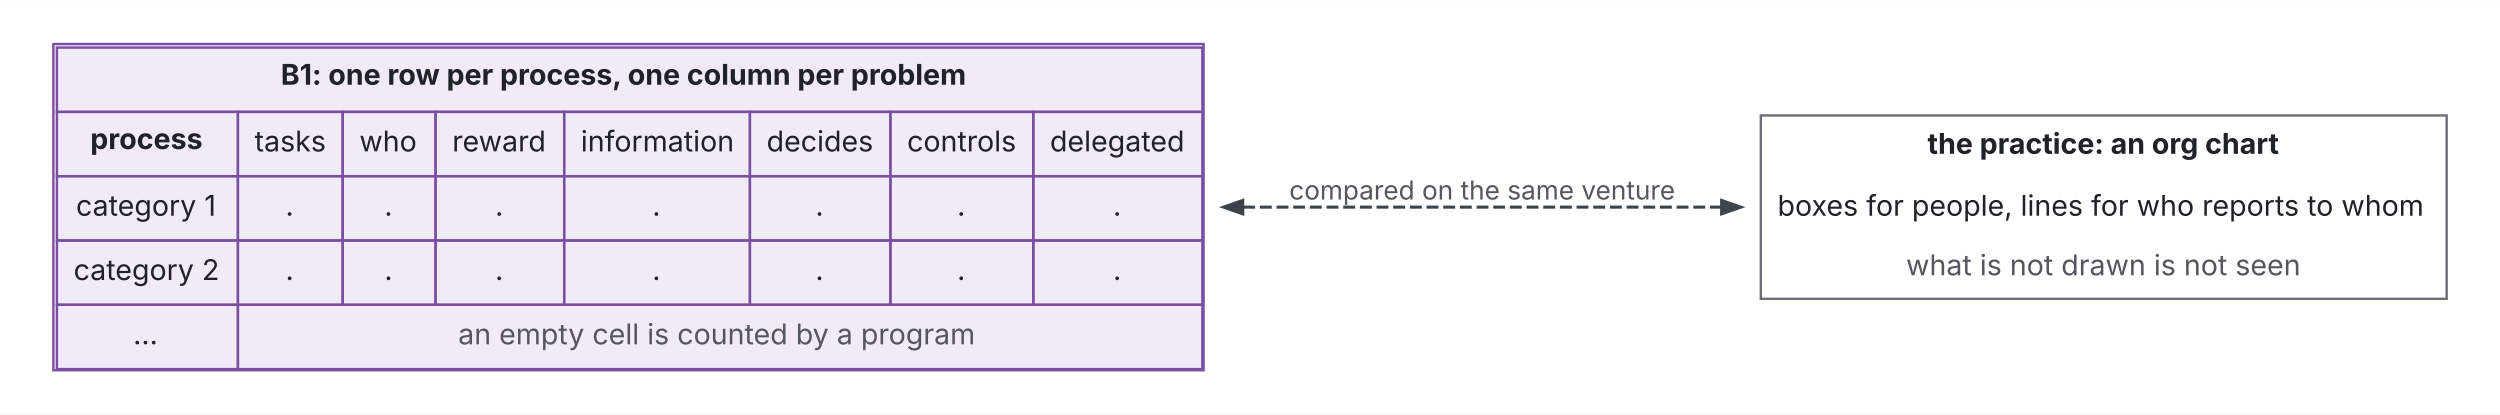
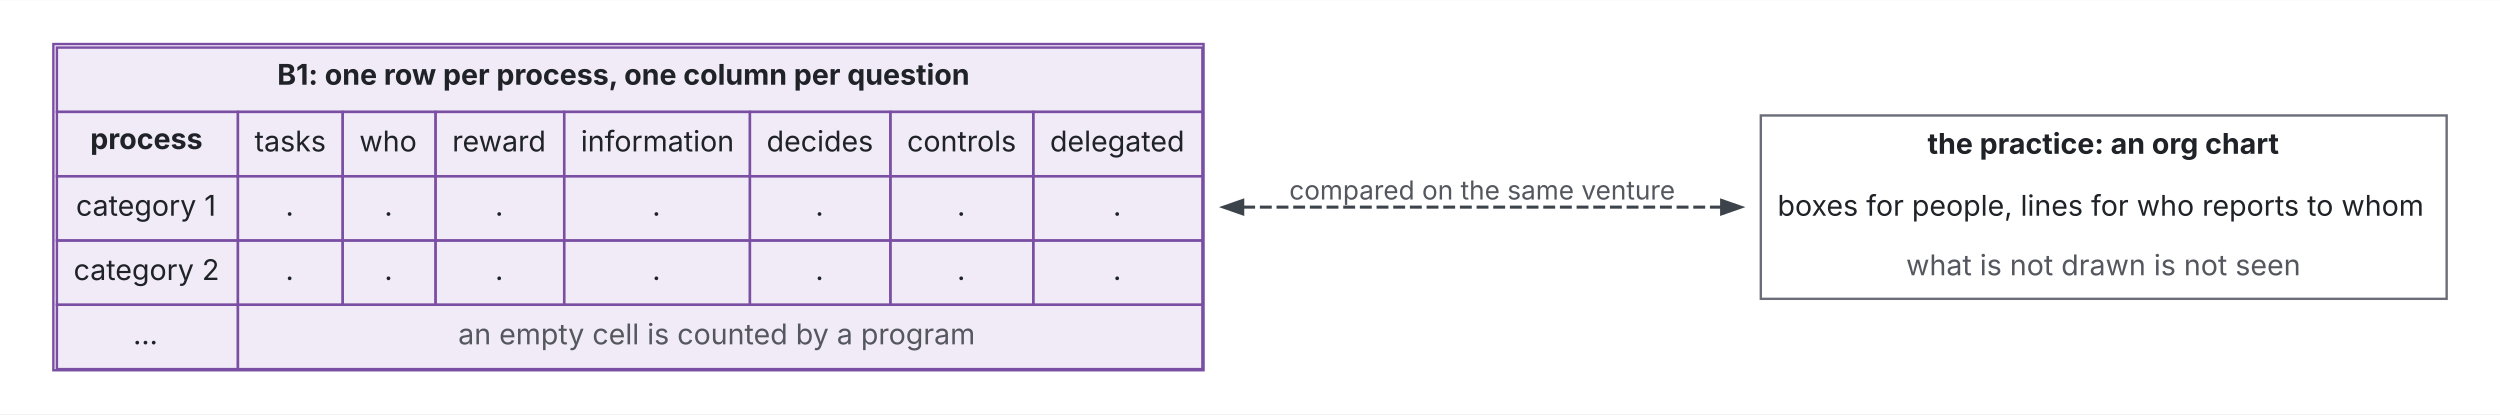
<svg xmlns="http://www.w3.org/2000/svg" width="1050pt" height="174pt" viewBox="0.00 0.00 1049.80 173.80">
  <g id="graph0" class="graph" transform="scale(1 1) rotate(0) translate(14.4 159.4)">
    <polygon fill="white" stroke="transparent" points="-14.4,14.4 -14.4,-159.4 1035.4,-159.4 1035.4,14.4 -14.4,14.4" />
    <g id="node1" class="node">
      <polygon fill="#f1eaf7" stroke="transparent" points="8,-4 8,-141 491,-141 491,-4 8,-4" />
      <polygon fill="none" stroke="#7a4fa3" points="9.5,-112.5 9.5,-139.5 490.5,-139.5 490.5,-112.5 9.5,-112.5" />
-       <text text-anchor="start" x="103.5" y="-123.9" font-family="Inter" font-weight="bold" font-size="12.00" fill="#1f2328">B1: one row per process, one column per problem</text>
+       <text text-anchor="start" x="102" y="-123.9" font-family="Inter" font-weight="bold" font-size="12.00" fill="#1f2328">B1: one row per process, one column per question</text>
      <polygon fill="none" stroke="#7a4fa3" points="9.5,-85.5 9.5,-112.5 85.5,-112.5 85.5,-85.5 9.5,-85.5" />
      <text text-anchor="start" x="23.5" y="-96.9" font-family="Inter" font-weight="bold" font-size="12.00" fill="#1f2328">process</text>
      <polygon fill="none" stroke="#7a4fa3" points="85.5,-85.5 85.5,-112.5 129.5,-112.5 129.5,-85.5 85.5,-85.5" />
      <text text-anchor="start" x="92.5" y="-95.9" font-family="Inter" font-size="12.00" fill="#1f2328">tasks</text>
      <polygon fill="none" stroke="#7a4fa3" points="129.5,-85.5 129.5,-112.5 168.5,-112.5 168.5,-85.5 129.5,-85.5" />
      <text text-anchor="start" x="136.5" y="-95.9" font-family="Inter" font-size="12.00" fill="#1f2328">who</text>
      <polygon fill="none" stroke="#7a4fa3" points="168.5,-85.5 168.5,-112.5 222.5,-112.5 222.5,-85.5 168.5,-85.5" />
      <text text-anchor="start" x="175.5" y="-95.9" font-family="Inter" font-size="12.00" fill="#1f2328">reward</text>
      <polygon fill="none" stroke="#7a4fa3" points="222.5,-85.5 222.5,-112.5 300.5,-112.5 300.5,-85.5 222.5,-85.5" />
      <text text-anchor="start" x="229.5" y="-95.9" font-family="Inter" font-size="12.00" fill="#1f2328">information</text>
      <polygon fill="none" stroke="#7a4fa3" points="300.5,-85.5 300.5,-112.5 359.5,-112.5 359.5,-85.5 300.5,-85.5" />
      <text text-anchor="start" x="307.5" y="-95.9" font-family="Inter" font-size="12.00" fill="#1f2328">decides</text>
      <polygon fill="none" stroke="#7a4fa3" points="359.5,-85.5 359.5,-112.5 419.5,-112.5 419.5,-85.5 359.5,-85.5" />
      <text text-anchor="start" x="366.5" y="-95.9" font-family="Inter" font-size="12.00" fill="#1f2328">controls</text>
      <polygon fill="none" stroke="#7a4fa3" points="419.5,-85.5 419.5,-112.5 490.5,-112.5 490.5,-85.5 419.5,-85.5" />
      <text text-anchor="start" x="426.5" y="-95.9" font-family="Inter" font-size="12.00" fill="#1f2328">delegated</text>
      <polygon fill="none" stroke="#7a4fa3" points="9.5,-58.5 9.5,-85.5 85.5,-85.5 85.5,-58.5 9.5,-58.5" />
      <text text-anchor="start" x="17.5" y="-68.9" font-family="Inter" font-size="12.00" fill="#1f2328">category 1</text>
      <polygon fill="none" stroke="#7a4fa3" points="85.5,-58.5 85.5,-85.5 129.5,-85.5 129.5,-58.5 85.5,-58.5" />
      <text text-anchor="start" x="105.5" y="-68.9" font-family="Inter" font-size="12.00" fill="#1f2328">.</text>
      <polygon fill="none" stroke="#7a4fa3" points="129.5,-58.5 129.5,-85.5 168.5,-85.5 168.5,-58.5 129.5,-58.5" />
      <text text-anchor="start" x="147" y="-68.9" font-family="Inter" font-size="12.00" fill="#1f2328">.</text>
      <polygon fill="none" stroke="#7a4fa3" points="168.5,-58.5 168.5,-85.5 222.5,-85.5 222.5,-58.5 168.5,-58.5" />
      <text text-anchor="start" x="193.5" y="-68.9" font-family="Inter" font-size="12.00" fill="#1f2328">.</text>
      <polygon fill="none" stroke="#7a4fa3" points="222.5,-58.5 222.5,-85.5 300.5,-85.5 300.5,-58.5 222.5,-58.5" />
      <text text-anchor="start" x="259.5" y="-68.9" font-family="Inter" font-size="12.00" fill="#1f2328">.</text>
      <polygon fill="none" stroke="#7a4fa3" points="300.5,-58.5 300.5,-85.5 359.5,-85.5 359.5,-58.5 300.5,-58.5" />
      <text text-anchor="start" x="328" y="-68.9" font-family="Inter" font-size="12.00" fill="#1f2328">.</text>
      <polygon fill="none" stroke="#7a4fa3" points="359.5,-58.5 359.5,-85.5 419.5,-85.5 419.5,-58.5 359.5,-58.5" />
      <text text-anchor="start" x="387.5" y="-68.9" font-family="Inter" font-size="12.00" fill="#1f2328">.</text>
      <polygon fill="none" stroke="#7a4fa3" points="419.5,-58.5 419.5,-85.5 490.5,-85.5 490.5,-58.5 419.5,-58.5" />
      <text text-anchor="start" x="453" y="-68.9" font-family="Inter" font-size="12.00" fill="#1f2328">.</text>
      <polygon fill="none" stroke="#7a4fa3" points="9.5,-31.5 9.5,-58.5 85.5,-58.5 85.5,-31.5 9.5,-31.5" />
      <text text-anchor="start" x="16.5" y="-41.9" font-family="Inter" font-size="12.00" fill="#1f2328">category 2</text>
      <polygon fill="none" stroke="#7a4fa3" points="85.5,-31.5 85.5,-58.5 129.5,-58.5 129.5,-31.5 85.5,-31.5" />
      <text text-anchor="start" x="105.5" y="-41.9" font-family="Inter" font-size="12.00" fill="#1f2328">.</text>
      <polygon fill="none" stroke="#7a4fa3" points="129.5,-31.5 129.5,-58.5 168.5,-58.5 168.5,-31.5 129.5,-31.5" />
      <text text-anchor="start" x="147" y="-41.9" font-family="Inter" font-size="12.00" fill="#1f2328">.</text>
      <polygon fill="none" stroke="#7a4fa3" points="168.5,-31.5 168.5,-58.5 222.5,-58.5 222.5,-31.5 168.5,-31.5" />
      <text text-anchor="start" x="193.5" y="-41.9" font-family="Inter" font-size="12.00" fill="#1f2328">.</text>
      <polygon fill="none" stroke="#7a4fa3" points="222.5,-31.5 222.5,-58.5 300.5,-58.5 300.5,-31.5 222.5,-31.5" />
      <text text-anchor="start" x="259.5" y="-41.9" font-family="Inter" font-size="12.00" fill="#1f2328">.</text>
      <polygon fill="none" stroke="#7a4fa3" points="300.5,-31.5 300.5,-58.5 359.5,-58.5 359.5,-31.5 300.5,-31.5" />
      <text text-anchor="start" x="328" y="-41.9" font-family="Inter" font-size="12.00" fill="#1f2328">.</text>
      <polygon fill="none" stroke="#7a4fa3" points="359.5,-31.5 359.5,-58.5 419.5,-58.5 419.5,-31.5 359.5,-31.5" />
      <text text-anchor="start" x="387.5" y="-41.9" font-family="Inter" font-size="12.00" fill="#1f2328">.</text>
      <polygon fill="none" stroke="#7a4fa3" points="419.5,-31.5 419.5,-58.5 490.5,-58.5 490.5,-31.5 419.5,-31.5" />
      <text text-anchor="start" x="453" y="-41.9" font-family="Inter" font-size="12.00" fill="#1f2328">.</text>
      <polygon fill="none" stroke="#7a4fa3" points="9.5,-4.5 9.5,-31.5 85.5,-31.5 85.5,-4.5 9.5,-4.5" />
      <text text-anchor="start" x="41.5" y="-14.9" font-family="Inter" font-size="12.00" fill="#1f2328">...</text>
      <polygon fill="none" stroke="#7a4fa3" points="85.5,-4.5 85.5,-31.5 490.5,-31.5 490.5,-4.5 85.5,-4.5" />
      <text text-anchor="start" x="178" y="-14.9" font-family="Inter" font-size="12.00" fill="#55575f">an empty cell is counted by a program</text>
      <polygon fill="none" stroke="#7a4fa3" points="8,-4 8,-141 491,-141 491,-4 8,-4" />
    </g>
    <g id="node2" class="node">
      <polygon fill="#ffffff" stroke="transparent" points="725,-34 725,-111 1013,-111 1013,-34 725,-34" />
      <text text-anchor="start" x="795" y="-94.9" font-family="Inter" font-weight="bold" font-size="12.00" fill="#1f2328">the practice: an org chart</text>
      <text text-anchor="start" x="732" y="-68.9" font-family="Inter" font-size="12.00" fill="#1f2328">boxes for people, lines for who reports to whom</text>
      <text text-anchor="start" x="786" y="-43.9" font-family="Inter" font-size="12.00" fill="#55575f">what is not drawn is not seen</text>
      <polygon fill="none" stroke="#6a6d77" points="725,-34 725,-111 1013,-111 1013,-34 725,-34" />
    </g>
    <g id="edge1" class="edge">
      <path fill="none" stroke="#3d434b" stroke-width="1.3" stroke-dasharray="5,2" d="M507.64,-72.5C575.69,-72.5 647.17,-72.5 708.37,-72.5" />
      <polygon fill="#3d434b" stroke="#3d434b" stroke-width="1.3" points="507.44,-69.7 499.44,-72.5 507.44,-75.3 507.44,-69.7" />
      <polygon fill="#3d434b" stroke="#3d434b" stroke-width="1.3" points="708.55,-75.3 716.55,-72.5 708.55,-69.7 708.55,-75.3" />
      <text text-anchor="middle" x="608" y="-75.7" font-family="Inter" font-size="11.00" fill="#55575f"> compared on the same venture</text>
    </g>
  </g>
</svg>
